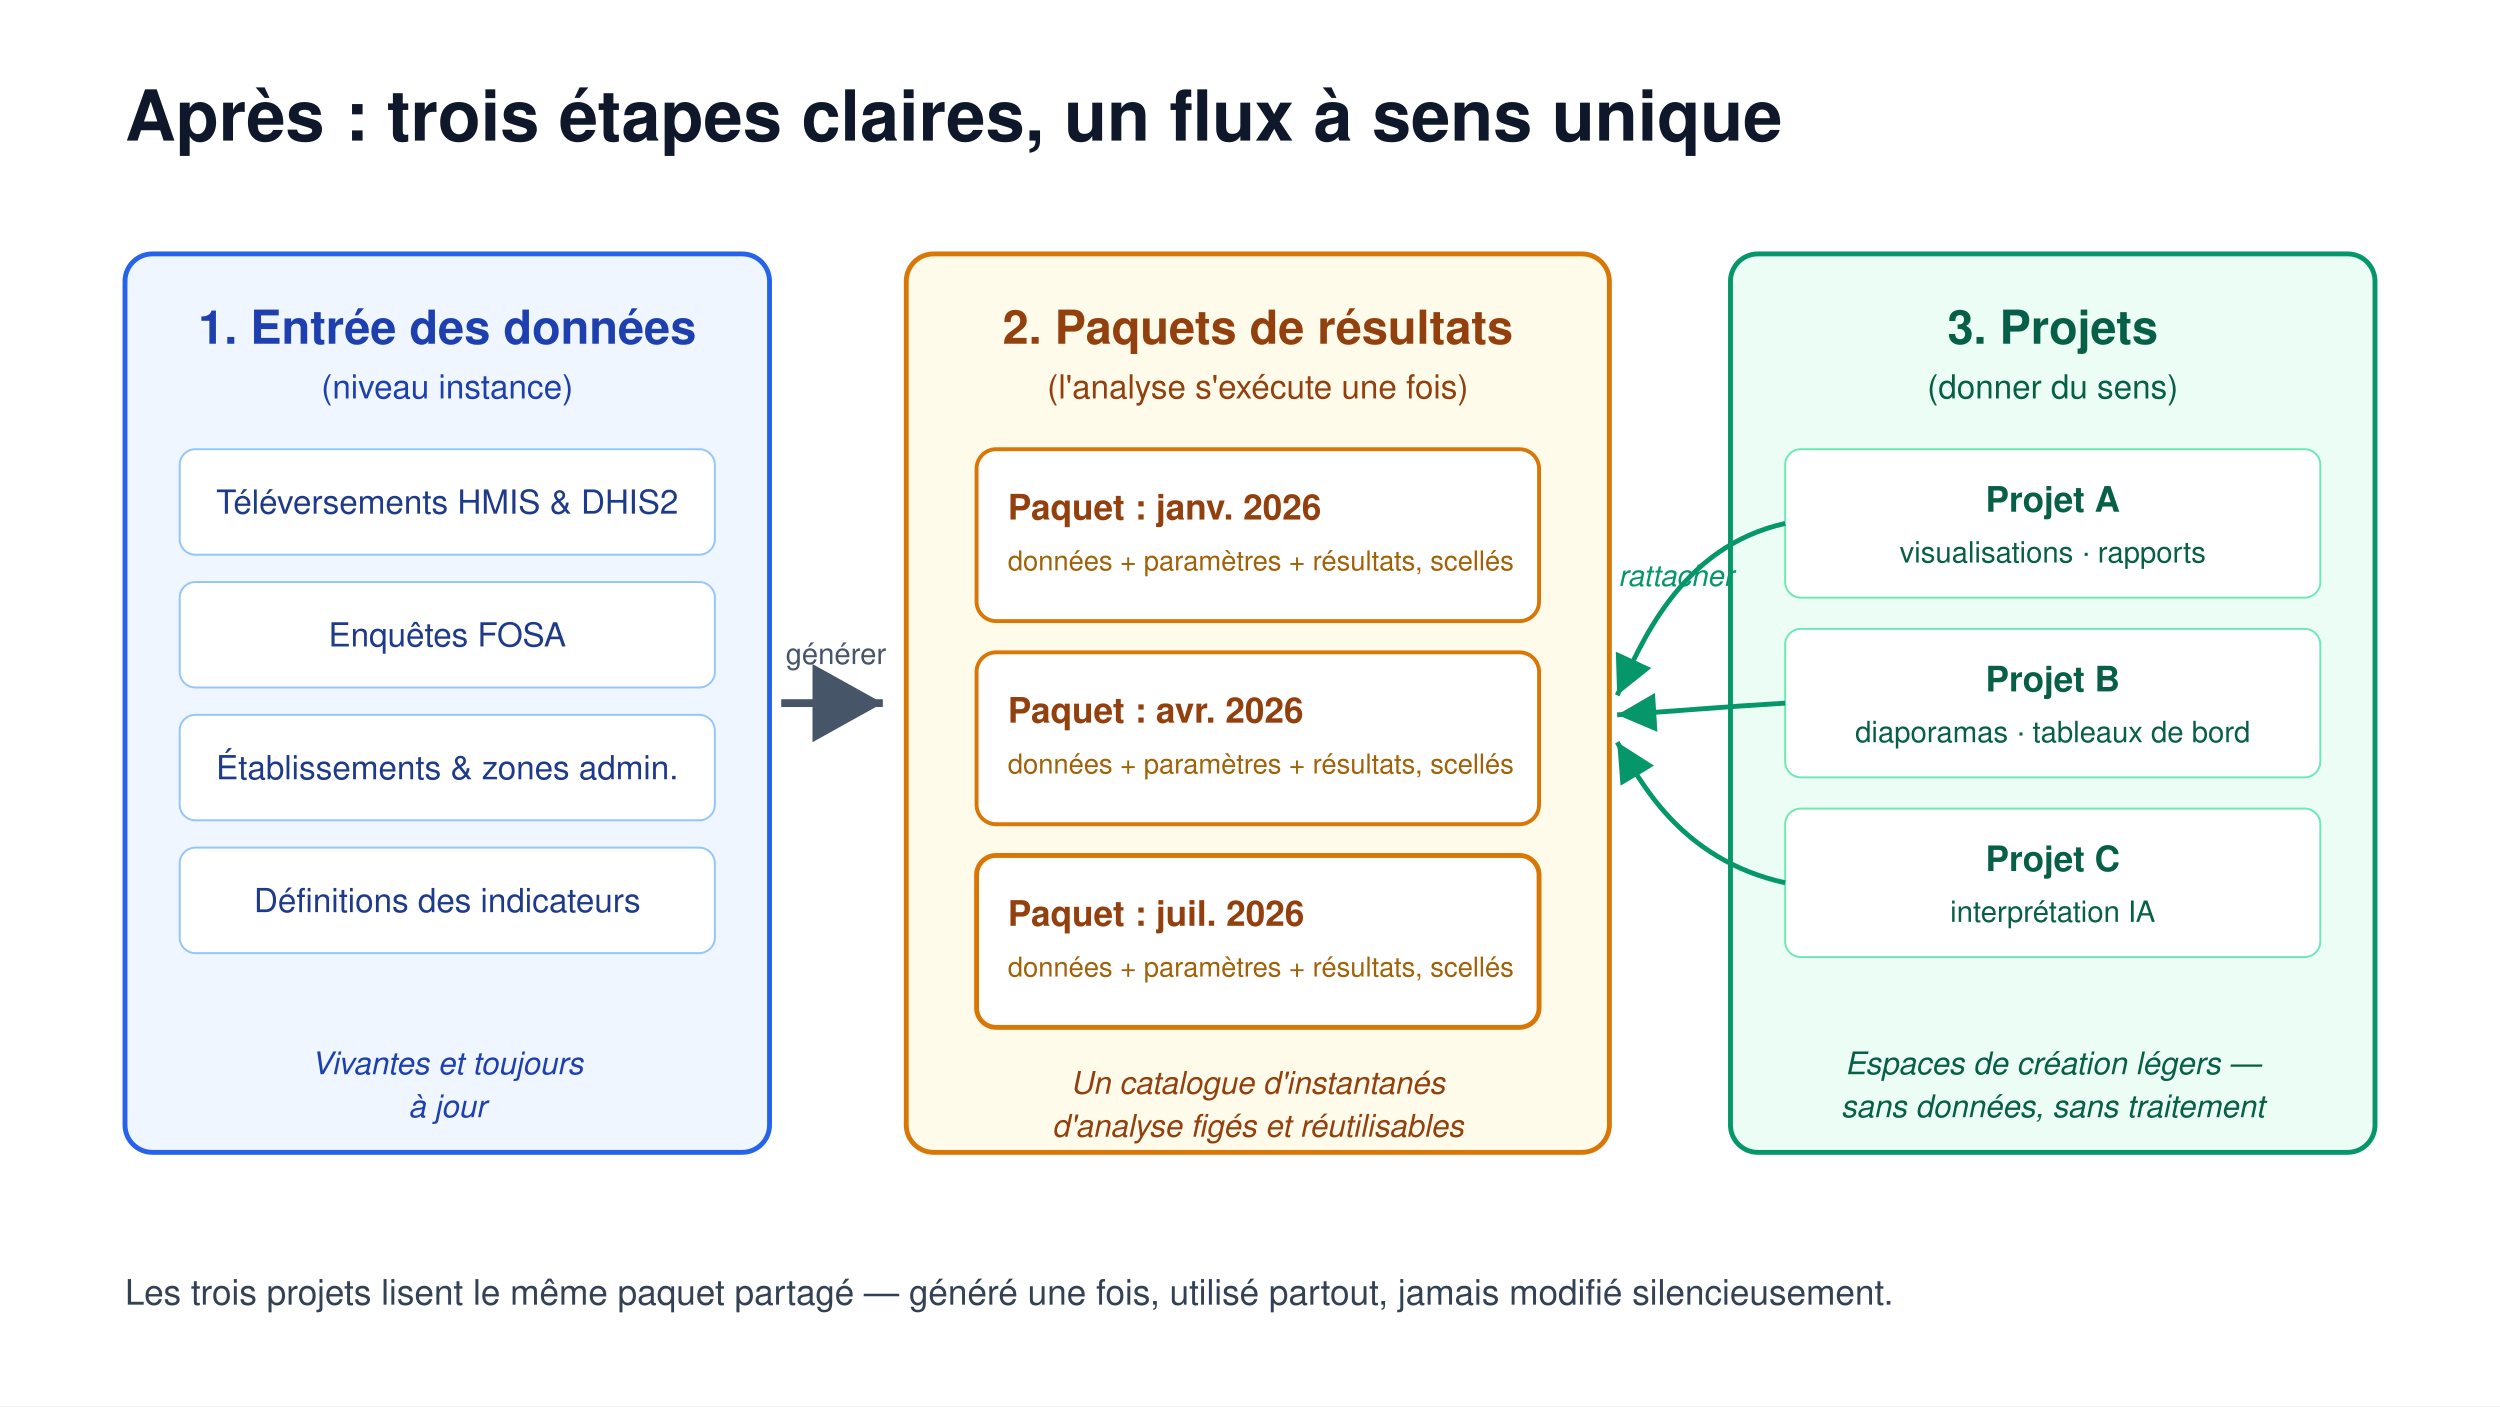
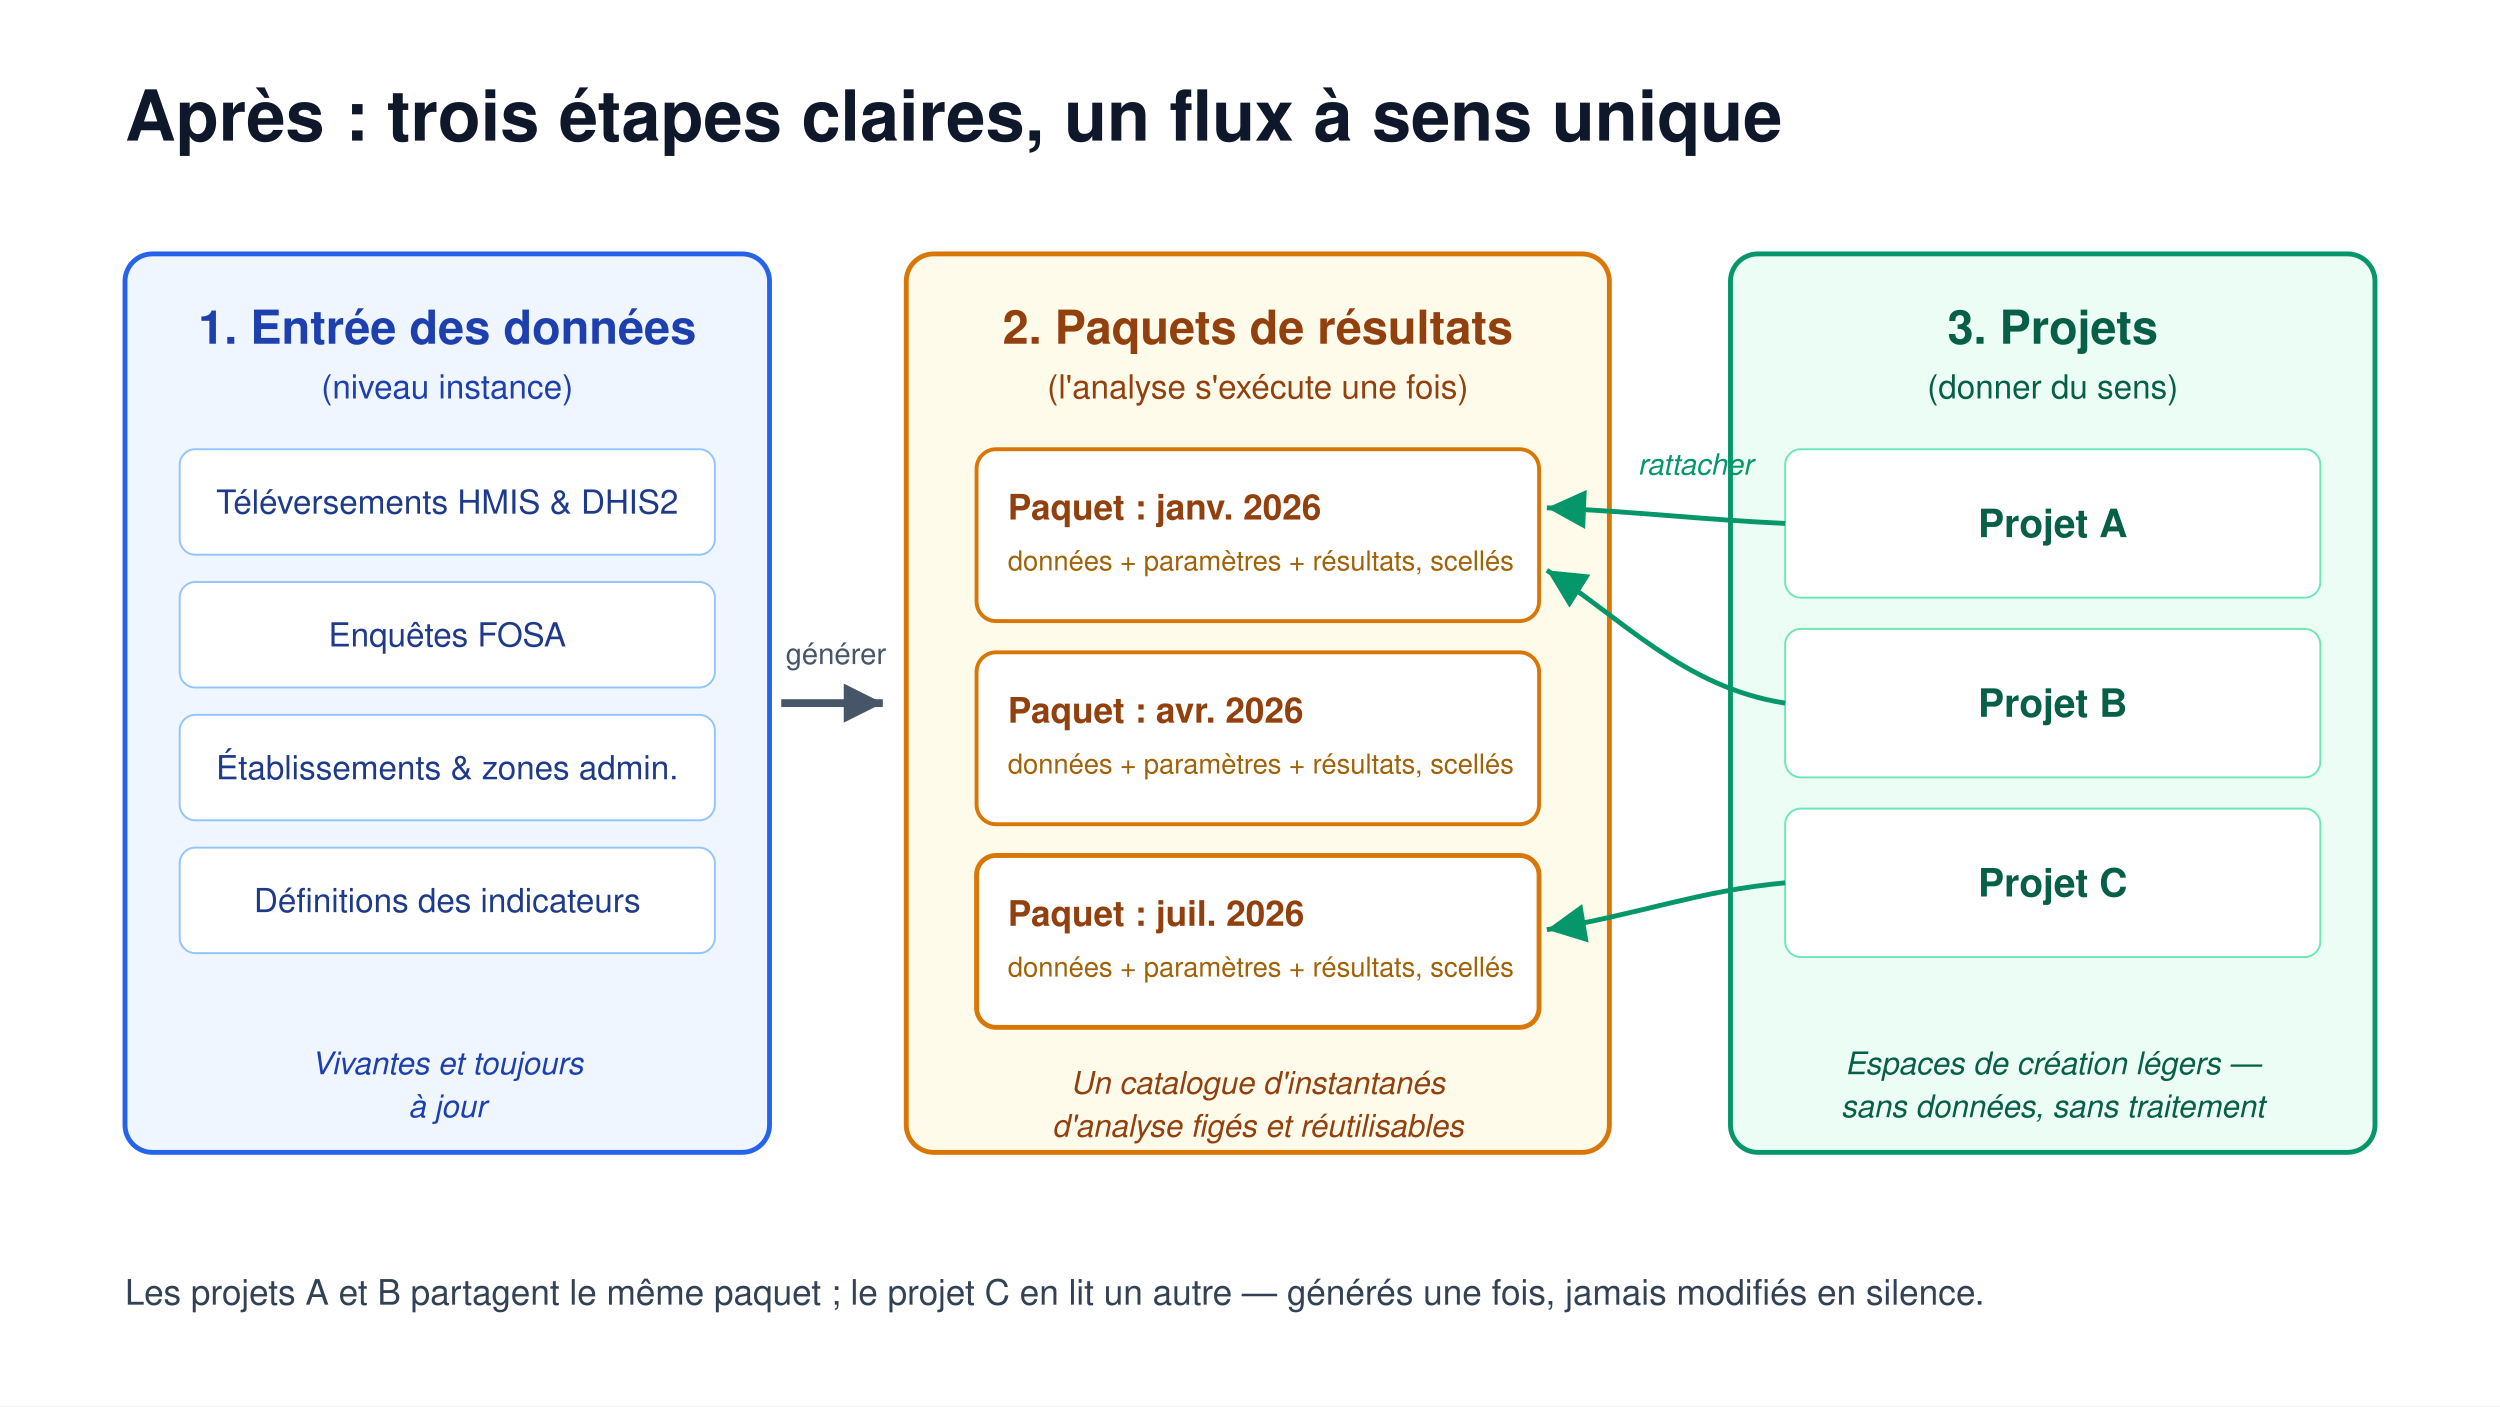
<svg xmlns="http://www.w3.org/2000/svg" width="1280" height="720" viewBox="0 0 1280 720" font-family="Helvetica, Arial, sans-serif">
  <rect width="1280" height="720" fill="#ffffff" />
  <text x="64" y="72" font-size="36" font-weight="bold" fill="#0f172a">Après : trois étapes claires, un flux à sens unique</text>
  <defs>
-     <marker id="grayarrow" markerWidth="12" markerHeight="12" refX="9" refY="5" orient="auto">
-       <path d="M0,0 L9,5 L0,10 z" fill="#475569" />
+     <marker id="grayarrow" markerWidth="6" markerHeight="6" refX="5" refY="2.5" orient="auto">
+       <path d="M0,0 L5,2.5 L0,5 z" fill="#475569" />
    </marker>
    <marker id="greenarrow" markerWidth="10" markerHeight="10" refX="8" refY="4" orient="auto">
      <path d="M0,0 L8,4 L0,8 z" fill="#059669" />
    </marker>
  </defs>
  <g transform="translate(64,130)">
    <rect width="330" height="460" rx="14" fill="#eff6ff" stroke="#2563eb" stroke-width="2.5" />
    <text x="165" y="46" font-size="24" font-weight="bold" fill="#1e40af" text-anchor="middle">1. Entrée des données</text>
    <text x="165" y="74" font-size="17" fill="#1e40af" text-anchor="middle">(niveau instance)</text>
    <g font-size="17" fill="#1e3a8a">
      <rect x="28" y="100" width="274" height="54" rx="8" fill="#ffffff" stroke="#93c5fd" />
      <text x="165" y="133" text-anchor="middle">Téléversements HMIS &amp; DHIS2</text>
      <rect x="28" y="168" width="274" height="54" rx="8" fill="#ffffff" stroke="#93c5fd" />
      <text x="165" y="201" text-anchor="middle">Enquêtes FOSA</text>
      <rect x="28" y="236" width="274" height="54" rx="8" fill="#ffffff" stroke="#93c5fd" />
      <text x="165" y="269" text-anchor="middle">Établissements &amp; zones admin.</text>
      <rect x="28" y="304" width="274" height="54" rx="8" fill="#ffffff" stroke="#93c5fd" />
      <text x="165" y="337" text-anchor="middle">Définitions des indicateurs</text>
    </g>
    <text x="165" y="420" font-size="16" fill="#1e40af" text-anchor="middle" font-style="italic">Vivantes et toujours</text>
    <text x="165" y="442" font-size="16" fill="#1e40af" text-anchor="middle" font-style="italic">à jour</text>
  </g>
  <path d="M400 360 H 452" stroke="#475569" stroke-width="4" fill="none" marker-end="url(#grayarrow)" />
  <text x="428" y="340" font-size="15" fill="#475569" text-anchor="middle">générer</text>
  <g transform="translate(464,130)">
    <rect width="360" height="460" rx="14" fill="#fffbeb" stroke="#d97706" stroke-width="2.5" />
    <text x="180" y="46" font-size="24" font-weight="bold" fill="#92400e" text-anchor="middle">2. Paquets de résultats</text>
    <text x="180" y="74" font-size="17" fill="#92400e" text-anchor="middle">(l'analyse s'exécute une fois)</text>
    <g>
      <rect x="36" y="100" width="288" height="88" rx="10" fill="#ffffff" stroke="#d97706" stroke-width="2" />
      <text x="52" y="136" font-size="18" font-weight="bold" fill="#92400e">Paquet : janv. 2026</text>
      <text x="52" y="162" font-size="14" fill="#a16207">données + paramètres + résultats, scellés</text>
      <rect x="36" y="204" width="288" height="88" rx="10" fill="#ffffff" stroke="#d97706" stroke-width="2" />
      <text x="52" y="240" font-size="18" font-weight="bold" fill="#92400e">Paquet : avr. 2026</text>
      <text x="52" y="266" font-size="14" fill="#a16207">données + paramètres + résultats, scellés</text>
      <rect x="36" y="308" width="288" height="88" rx="10" fill="#ffffff" stroke="#d97706" stroke-width="2.5" />
      <text x="52" y="344" font-size="18" font-weight="bold" fill="#92400e">Paquet : juil. 2026</text>
      <text x="52" y="370" font-size="14" fill="#a16207">données + paramètres + résultats, scellés</text>
    </g>
    <text x="180" y="430" font-size="16" fill="#92400e" text-anchor="middle" font-style="italic">Un catalogue d'instantanés</text>
    <text x="180" y="452" font-size="16" fill="#92400e" text-anchor="middle" font-style="italic">d'analyse figés et réutilisables</text>
  </g>
  <g transform="translate(886,130)">
    <rect width="330" height="460" rx="14" fill="#ecfdf5" stroke="#059669" stroke-width="2.5" />
    <text x="165" y="46" font-size="24" font-weight="bold" fill="#065f46" text-anchor="middle">3. Projets</text>
    <text x="165" y="74" font-size="17" fill="#065f46" text-anchor="middle">(donner du sens)</text>
-     <g font-size="18" fill="#065f46">
+     <g font-size="20" fill="#065f46">
      <rect x="28" y="100" width="274" height="76" rx="8" fill="#ffffff" stroke="#6ee7b7" />
-       <text x="165" y="132" text-anchor="middle" font-weight="bold">Projet A</text>
-       <text x="165" y="158" text-anchor="middle" font-size="15">visualisations · rapports</text>
+       <text x="165" y="145" text-anchor="middle" font-weight="bold">Projet A</text>
      <rect x="28" y="192" width="274" height="76" rx="8" fill="#ffffff" stroke="#6ee7b7" />
-       <text x="165" y="224" text-anchor="middle" font-weight="bold">Projet B</text>
-       <text x="165" y="250" text-anchor="middle" font-size="15">diaporamas · tableaux de bord</text>
+       <text x="165" y="237" text-anchor="middle" font-weight="bold">Projet B</text>
      <rect x="28" y="284" width="274" height="76" rx="8" fill="#ffffff" stroke="#6ee7b7" />
-       <text x="165" y="316" text-anchor="middle" font-weight="bold">Projet C</text>
-       <text x="165" y="342" text-anchor="middle" font-size="15">interprétation IA</text>
+       <text x="165" y="329" text-anchor="middle" font-weight="bold">Projet C</text>
    </g>
    <text x="165" y="420" font-size="16" fill="#065f46" text-anchor="middle" font-style="italic">Espaces de création légers —</text>
    <text x="165" y="442" font-size="16" fill="#065f46" text-anchor="middle" font-style="italic">sans données, sans traitement</text>
  </g>
  <g stroke="#059669" stroke-width="2.5" fill="none" marker-end="url(#greenarrow)">
-     <path d="M914 268 C 860 280, 840 330, 828 356" />
-     <path d="M914 360 C 880 362, 860 364, 828 366" />
-     <path d="M914 452 C 860 440, 840 400, 828 380" />
+     <path d="M914 268 C 870 266, 840 262, 792 260" />
+     <path d="M914 360 C 862 352, 830 316, 792 292" />
+     <path d="M914 452 C 870 456, 840 468, 792 476" />
  </g>
-   <text x="858" y="300" font-size="15" fill="#059669" font-style="italic" text-anchor="middle">rattacher</text>
-   <text x="64" y="668" font-size="18" fill="#334155">Les trois projets lisent le même paquet partagé — généré une fois, utilisé partout, jamais modifié silencieusement.</text>
+   <text x="868" y="243" font-size="15" fill="#059669" font-style="italic" text-anchor="middle">rattacher</text>
+   <text x="64" y="668" font-size="18" fill="#334155">Les projets A et B partagent le même paquet ; le projet C en lit un autre — générés une fois, jamais modifiés en silence.</text>
</svg>
